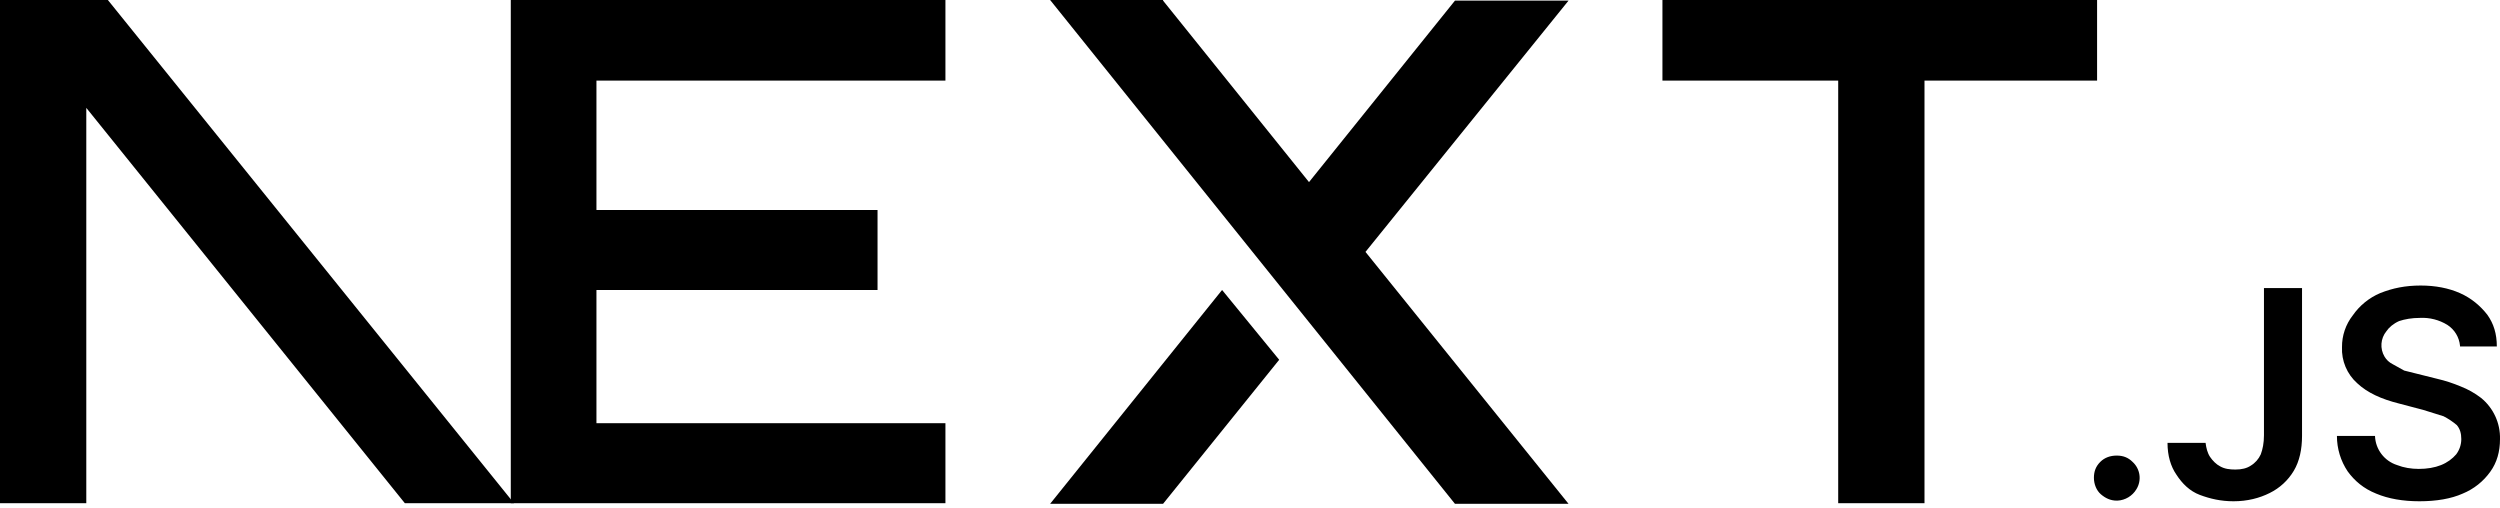
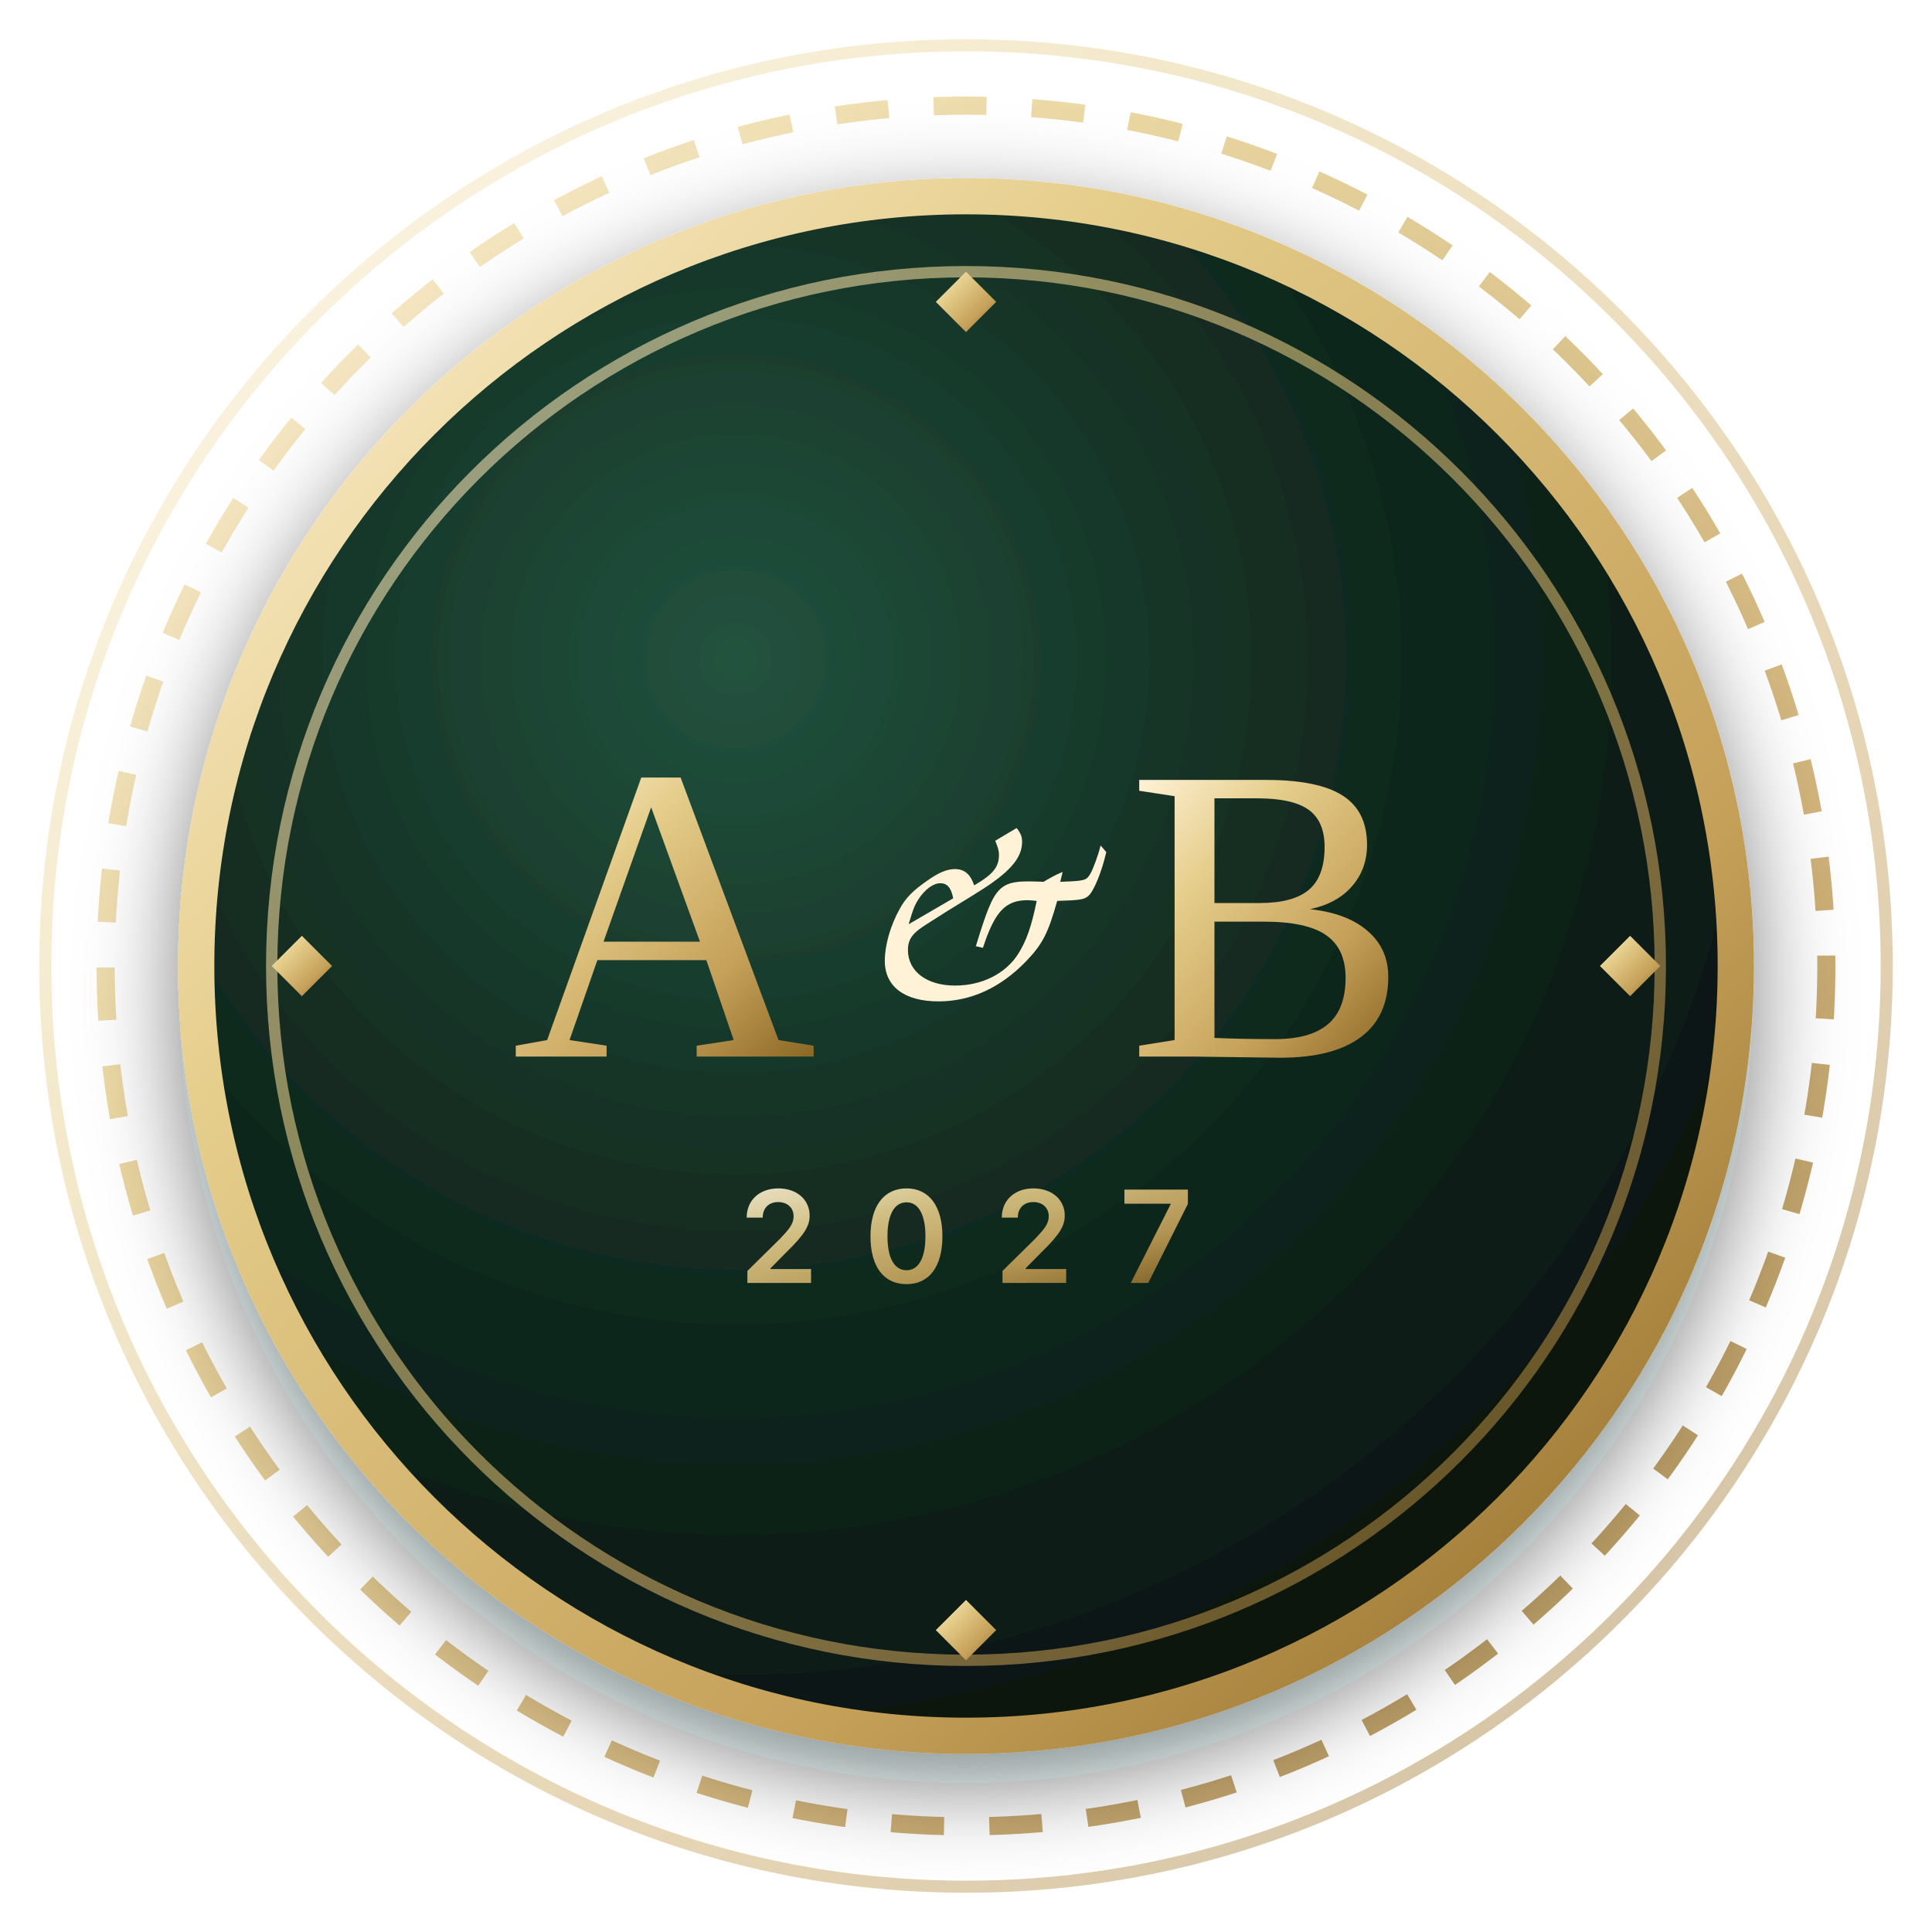
- <svg xmlns="http://www.w3.org/2000/svg" fill="none" viewBox="0 0 394 80">
-   <path fill="#000" d="M262 0h68.5v12.7h-27.2v66.6h-13.6V12.7H262V0ZM149 0v12.7H94v20.4h44.3v12.6H94v21h55v12.6H80.5V0h68.7zm34.3 0h-17.8l63.8 79.4h17.9l-32-39.7 32-39.6h-17.9l-23 28.6-23-28.6zm18.3 56.7-9-11-27.1 33.7h17.8l18.3-22.7z" />
-   <path fill="#000" d="M81 79.3 17 0H0v79.3h13.6V17l50.2 62.3H81Zm252.6-.4c-1 0-1.8-.4-2.5-1s-1.1-1.6-1.1-2.6.3-1.8 1-2.5 1.6-1 2.6-1 1.8.3 2.5 1a3.4 3.4 0 0 1 .6 4.3 3.7 3.7 0 0 1-3 1.8zm23.2-33.5h6v23.3c0 2.1-.4 4-1.3 5.5a9.1 9.1 0 0 1-3.8 3.5c-1.6.8-3.5 1.3-5.7 1.3-2 0-3.7-.4-5.3-1s-2.8-1.8-3.7-3.2c-.9-1.3-1.4-3-1.4-5h6c.1.8.3 1.6.7 2.2s1 1.2 1.6 1.5c.7.4 1.5.5 2.4.5 1 0 1.8-.2 2.4-.6a4 4 0 0 0 1.6-1.8c.3-.8.5-1.8.5-3V45.5zm30.9 9.1a4.4 4.4 0 0 0-2-3.3 7.5 7.5 0 0 0-4.3-1.1c-1.3 0-2.4.2-3.3.5-.9.4-1.6 1-2 1.6a3.5 3.5 0 0 0-.3 4c.3.5.7.9 1.3 1.2l1.8 1 2 .5 3.2.8c1.3.3 2.5.7 3.7 1.2a13 13 0 0 1 3.2 1.8 8.1 8.1 0 0 1 3 6.5c0 2-.5 3.7-1.5 5.1a10 10 0 0 1-4.4 3.5c-1.8.8-4.1 1.2-6.8 1.2-2.6 0-4.9-.4-6.8-1.2-2-.8-3.4-2-4.5-3.5a10 10 0 0 1-1.7-5.6h6a5 5 0 0 0 3.5 4.6c1 .4 2.2.6 3.4.6 1.3 0 2.5-.2 3.5-.6 1-.4 1.8-1 2.4-1.7a4 4 0 0 0 .8-2.4c0-.9-.2-1.6-.7-2.2a11 11 0 0 0-2.1-1.4l-3.2-1-3.8-1c-2.8-.7-5-1.7-6.6-3.2a7.2 7.2 0 0 1-2.4-5.7 8 8 0 0 1 1.7-5 10 10 0 0 1 4.3-3.5c2-.8 4-1.2 6.4-1.2 2.3 0 4.4.4 6.2 1.2 1.8.8 3.2 2 4.3 3.4 1 1.4 1.5 3 1.5 5h-5.8z" />
+ <svg xmlns="http://www.w3.org/2000/svg" viewBox="0 0 128 128" width="100%" height="100%">
+   <defs>
+     <radialGradient id="emeraldGrad" cx="35%" cy="30%" r="70%">
+       <stop offset="0%" stop-color="#22533F" />
+       <stop offset="50%" stop-color="#132E22" />
+       <stop offset="100%" stop-color="#081711" />
+     </radialGradient>
+     <linearGradient id="goldGrad" x1="0%" y1="0%" x2="100%" y2="100%">
+       <stop offset="0%" stop-color="#FFF2D6" />
+       <stop offset="30%" stop-color="#E5CD8B" />
+       <stop offset="70%" stop-color="#C5A059" />
+       <stop offset="100%" stop-color="#8C6826" />
+     </linearGradient>
+     <filter id="shadow" x="-20%" y="-20%" width="140%" height="140%">
+       <feDropShadow dx="0" dy="2" stdDeviation="3" flood-color="#05120B" flood-opacity="0.5" />
+     </filter>
+   </defs>
+   <circle cx="64" cy="64" r="61" fill="none" stroke="url(#goldGrad)" stroke-width="0.8" opacity="0.45" />
+   <circle cx="64" cy="64" r="57" fill="none" stroke="url(#goldGrad)" stroke-width="1.2" stroke-dasharray="3.5, 3" opacity="0.8" />
+   <circle cx="64" cy="64" r="51" fill="url(#emeraldGrad)" stroke="url(#goldGrad)" stroke-width="2.4" filter="url(#shadow)" />
+   <circle cx="64" cy="64" r="46" fill="none" stroke="url(#goldGrad)" stroke-width="0.75" opacity="0.6" />
+   <polygon points="64,18 66,20 64,22 62,20" fill="url(#goldGrad)" />
+   <polygon points="64,106 66,108 64,110 62,108" fill="url(#goldGrad)" />
+   <polygon points="18,64 20,66 22,64 20,62" fill="url(#goldGrad)" />
+   <polygon points="106,64 108,66 110,64 108,62" fill="url(#goldGrad)" />
+   <text x="44" y="70" font-family="'Cormorant Garamond', Georgia, 'Times New Roman', serif" font-size="28" font-weight="300" fill="url(#goldGrad)" text-anchor="middle" letter-spacing="1">A</text>
+   <text x="64" y="66" font-family="'Alex Brush', 'Brush Script MT', 'Great Vibes', cursive, Georgia, serif" font-size="20" font-style="italic" fill="#FFF2D6" text-anchor="middle">&amp;</text>
+   <text x="84" y="70" font-family="'Cormorant Garamond', Georgia, 'Times New Roman', serif" font-size="28" font-weight="300" fill="url(#goldGrad)" text-anchor="middle" letter-spacing="1">B</text>
+   <text x="64" y="85" font-family="'Montserrat', -apple-system, sans-serif" font-size="8.5" font-weight="600" letter-spacing="3" fill="url(#goldGrad)" opacity="0.9" text-anchor="middle">2027</text>
</svg>
